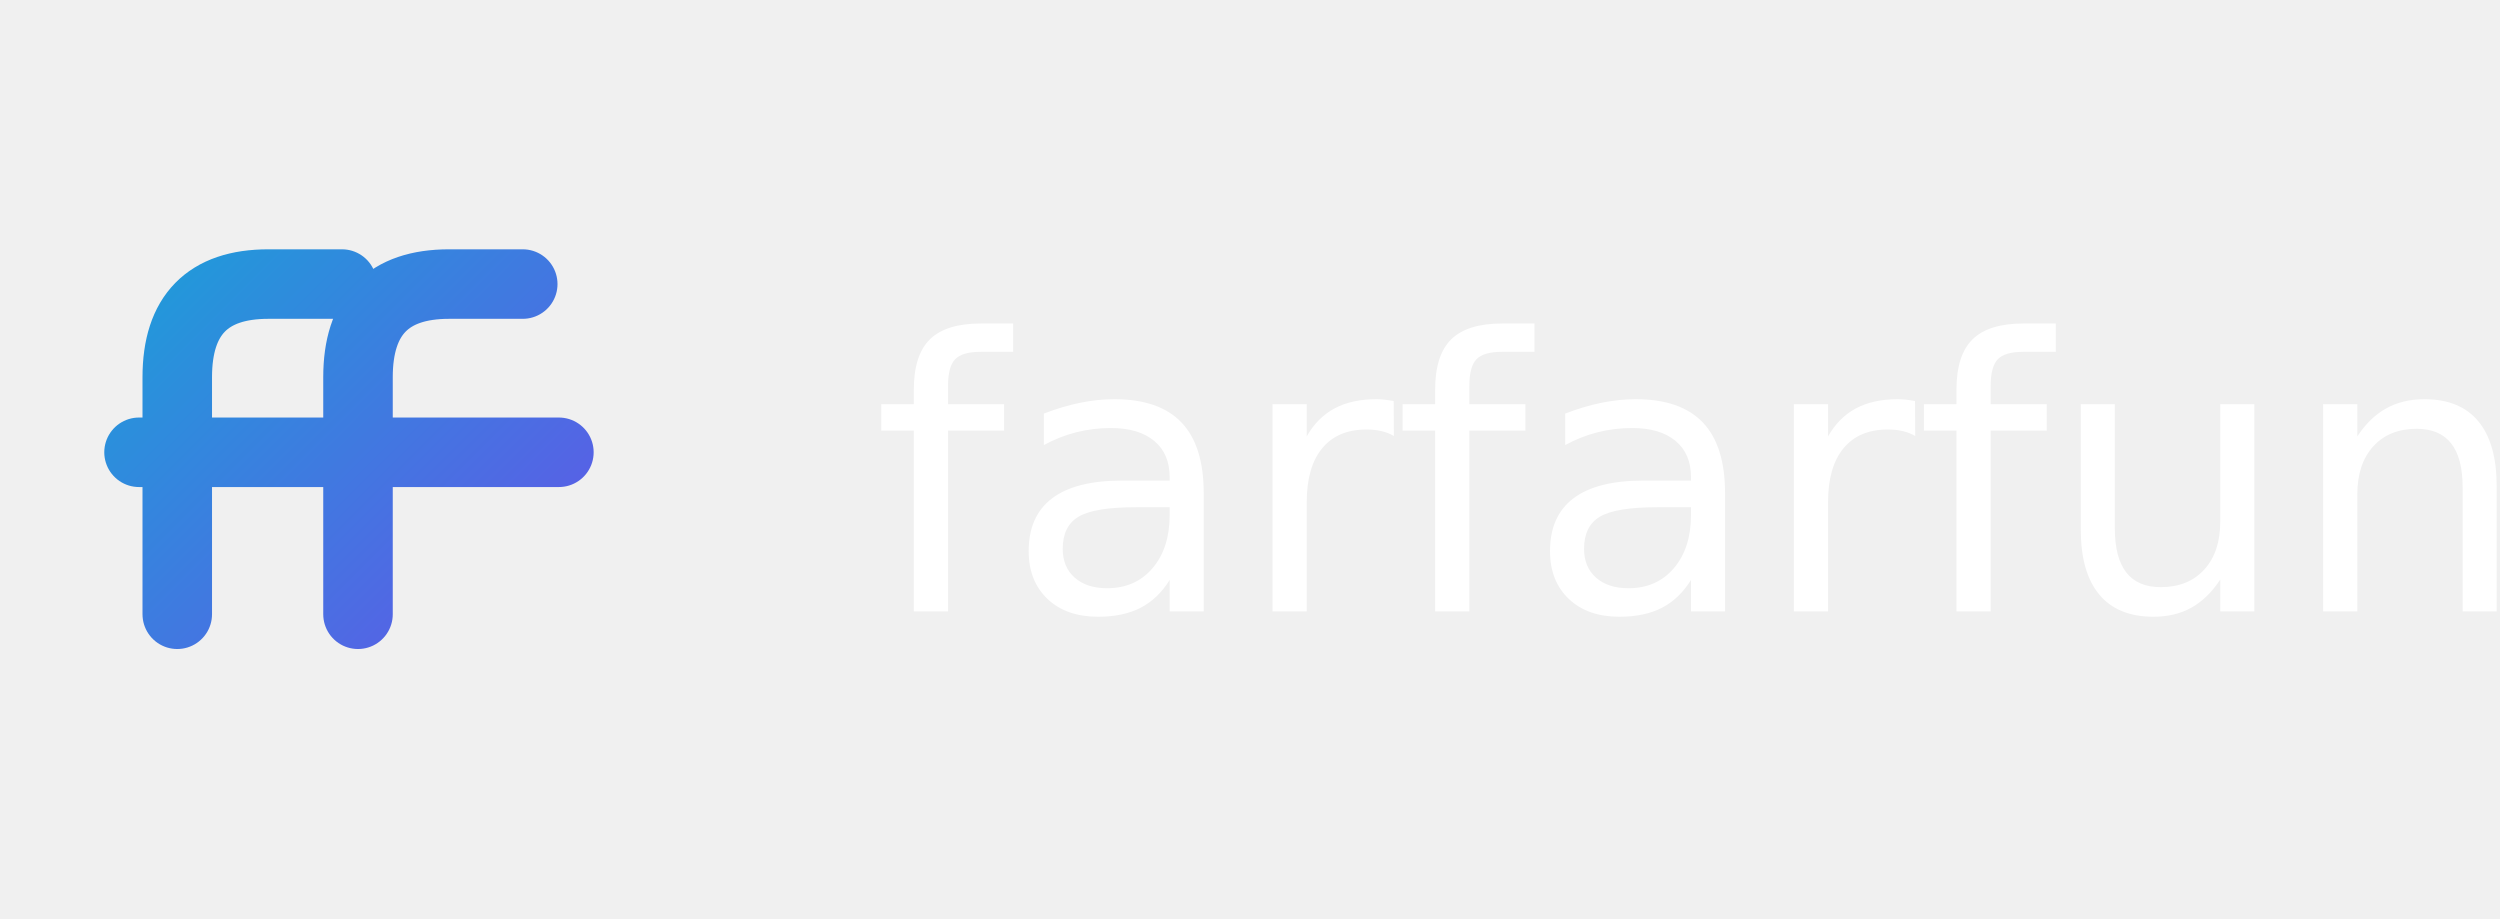
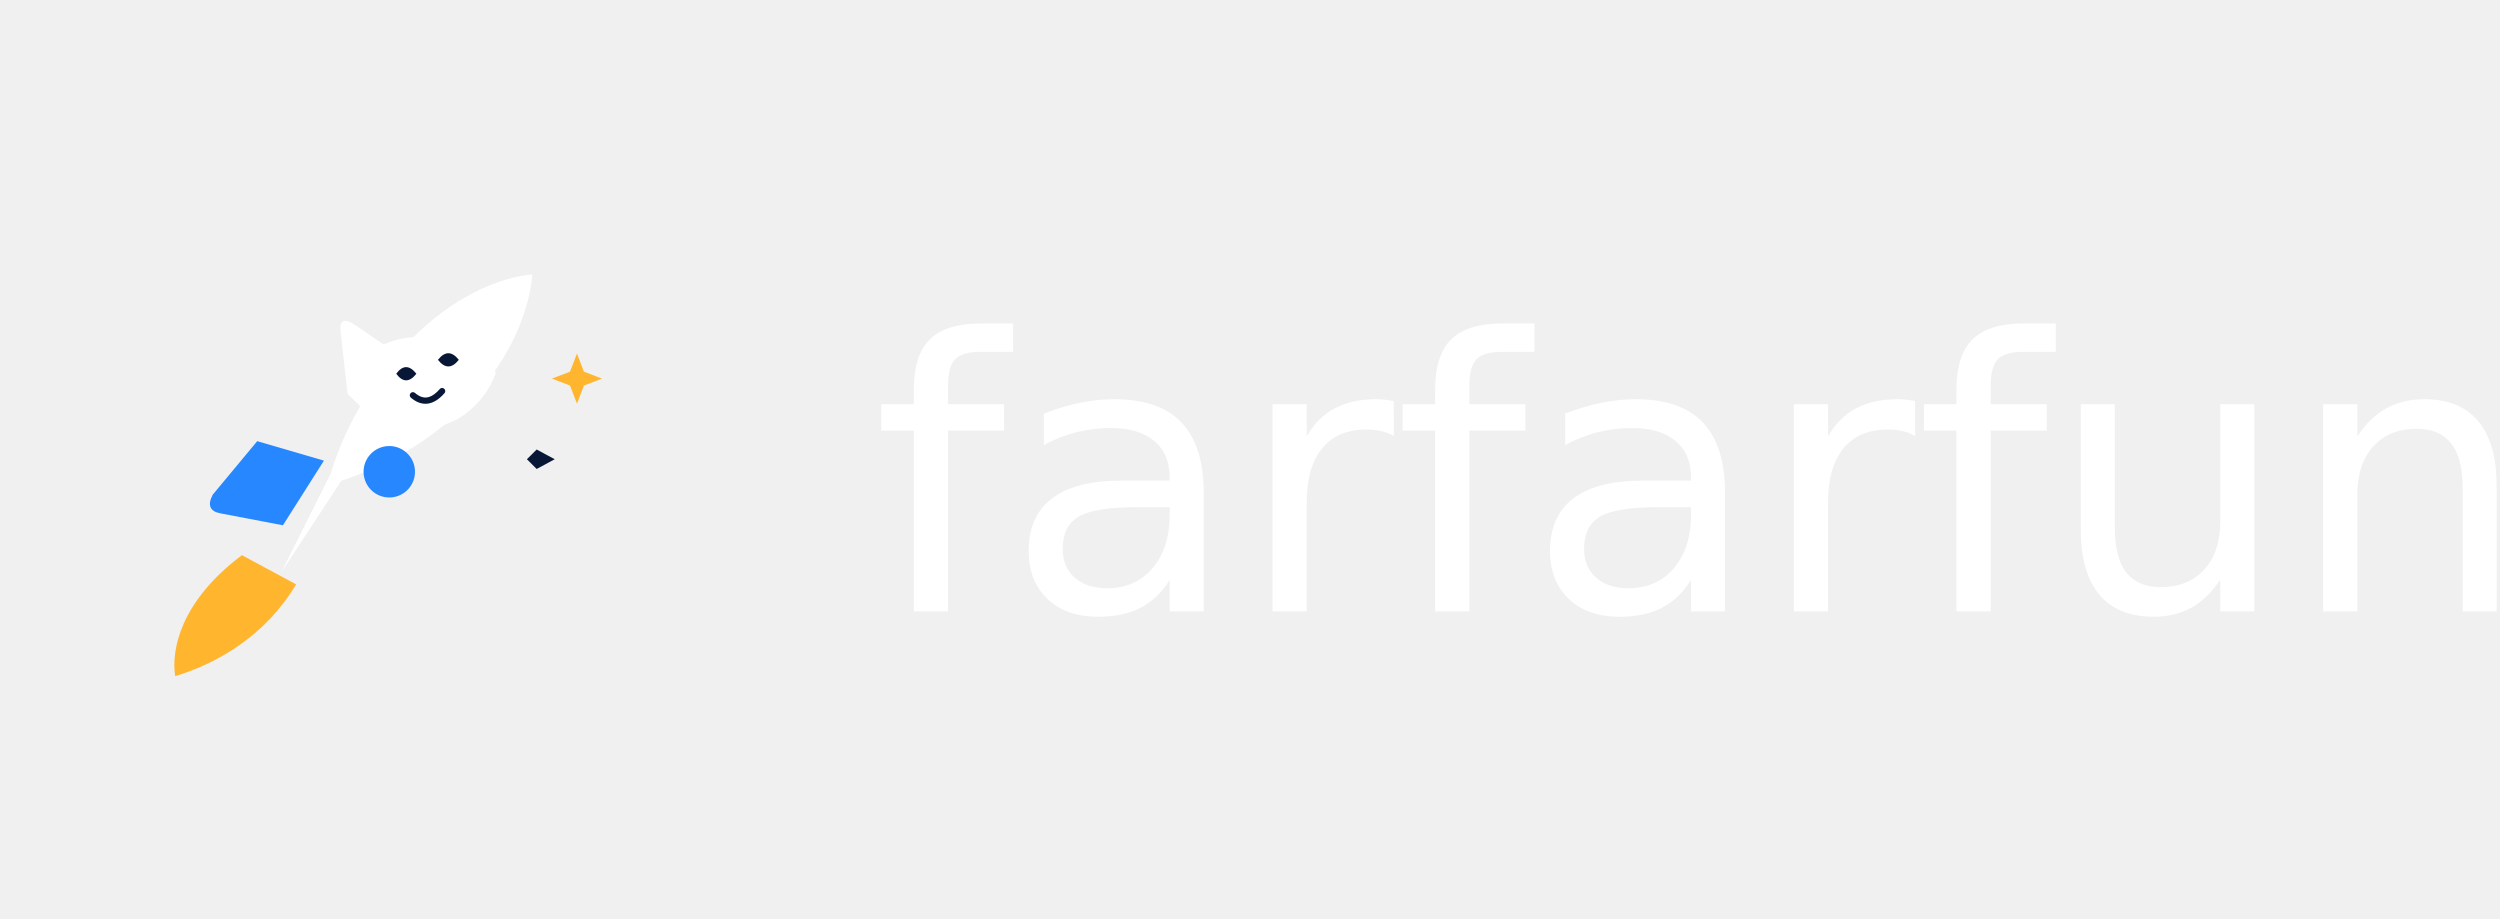
<svg xmlns="http://www.w3.org/2000/svg" viewBox="0 0 871 320" width="871" height="320" role="img" aria-label="farfarfun">
  <defs>
    <linearGradient id="g" x1="0" y1="0" x2="1024" y2="1024" gradientUnits="userSpaceOnUse">
      <stop offset="0" stop-color="#06B6D4" />
      <stop offset="1" stop-color="#7C3AED" />
    </linearGradient>
  </defs>
-   <g transform="translate(0,36.0) scale(0.2421875)">
-     <path d="M 492 260 H 386 Q 255 260 255 394 V 735 M 752 260 H 646 Q 515 260 515 394 V 735" fill="none" stroke="url(#g)" stroke-width="100" stroke-linecap="round" stroke-linejoin="round" />
-     <path d="M 200 502 H 804" fill="none" stroke="url(#g)" stroke-width="100" stroke-linecap="round" stroke-linejoin="round" />
+   <g transform="translate(0,36) scale(0.2421875)">
+     <path fill="#FFB52E" d="M 348 650 C 260 716 246 786 252 824 C 312 806 382 766 426 692 Z" />
+     <path fill="#2787FF" d="M 407 607 L 318 590 Q 294 586 306 563 L 370 486 L 466 514 Z" />
+     <path fill="#2787FF" d="M 584 383 L 648 300 Q 672 276 689 304 L 711 393 L 644 456 Z" />
+     <path fill="#FFFFFF" d="M 405 674 L 476 532 C 494 471 533 398 594 337 C 649 282 713 251 766 246 C 761 299 735 365 681 423 C 621 488 551 523 491 543 Z" />
+     <path fill="#FFFFFF" d="M 500 418 L 490 329 Q 487 303 511 319 L 552 347 Q 592 329 634 341 L 670 302 Q 691 284 698 313 L 713 389 Q 697 431 657 455 L 574 490 Z" />
+     <path fill="#071735" d="M 570 389 Q 584 370 599 389 Q 584 408 570 389 Z M 630 369 Q 645 350 660 369 Q 645 388 630 369 Z" />
+     <path fill="none" stroke="#071735" stroke-width="9" stroke-linecap="round" d="M 594 420 Q 615 438 636 414" />
+     <circle cx="560" cy="530" r="37" fill="#2787FF" />
+     <path fill="#071735" d="M 772 498 L 798 512 L 772 526 L 758 512 Z" />
+     <path fill="#FFB52E" d="M 830 360 L 840 386 L 866 396 L 840 406 L 830 432 L 820 406 L 794 396 L 820 386 Z" />
  </g>
-   <text x="304" y="213.0" font-family="'Noto Sans SC','Source Sans 3','DejaVu Sans',sans-serif" font-size="132" font-weight="500" fill="#FFFFFF">farfarfun</text>
+   <text x="304" y="213" font-family="'Noto Sans SC','Source Sans 3','DejaVu Sans',sans-serif" font-size="132" font-weight="500" fill="#FFFFFF">farfarfun</text>
</svg>
